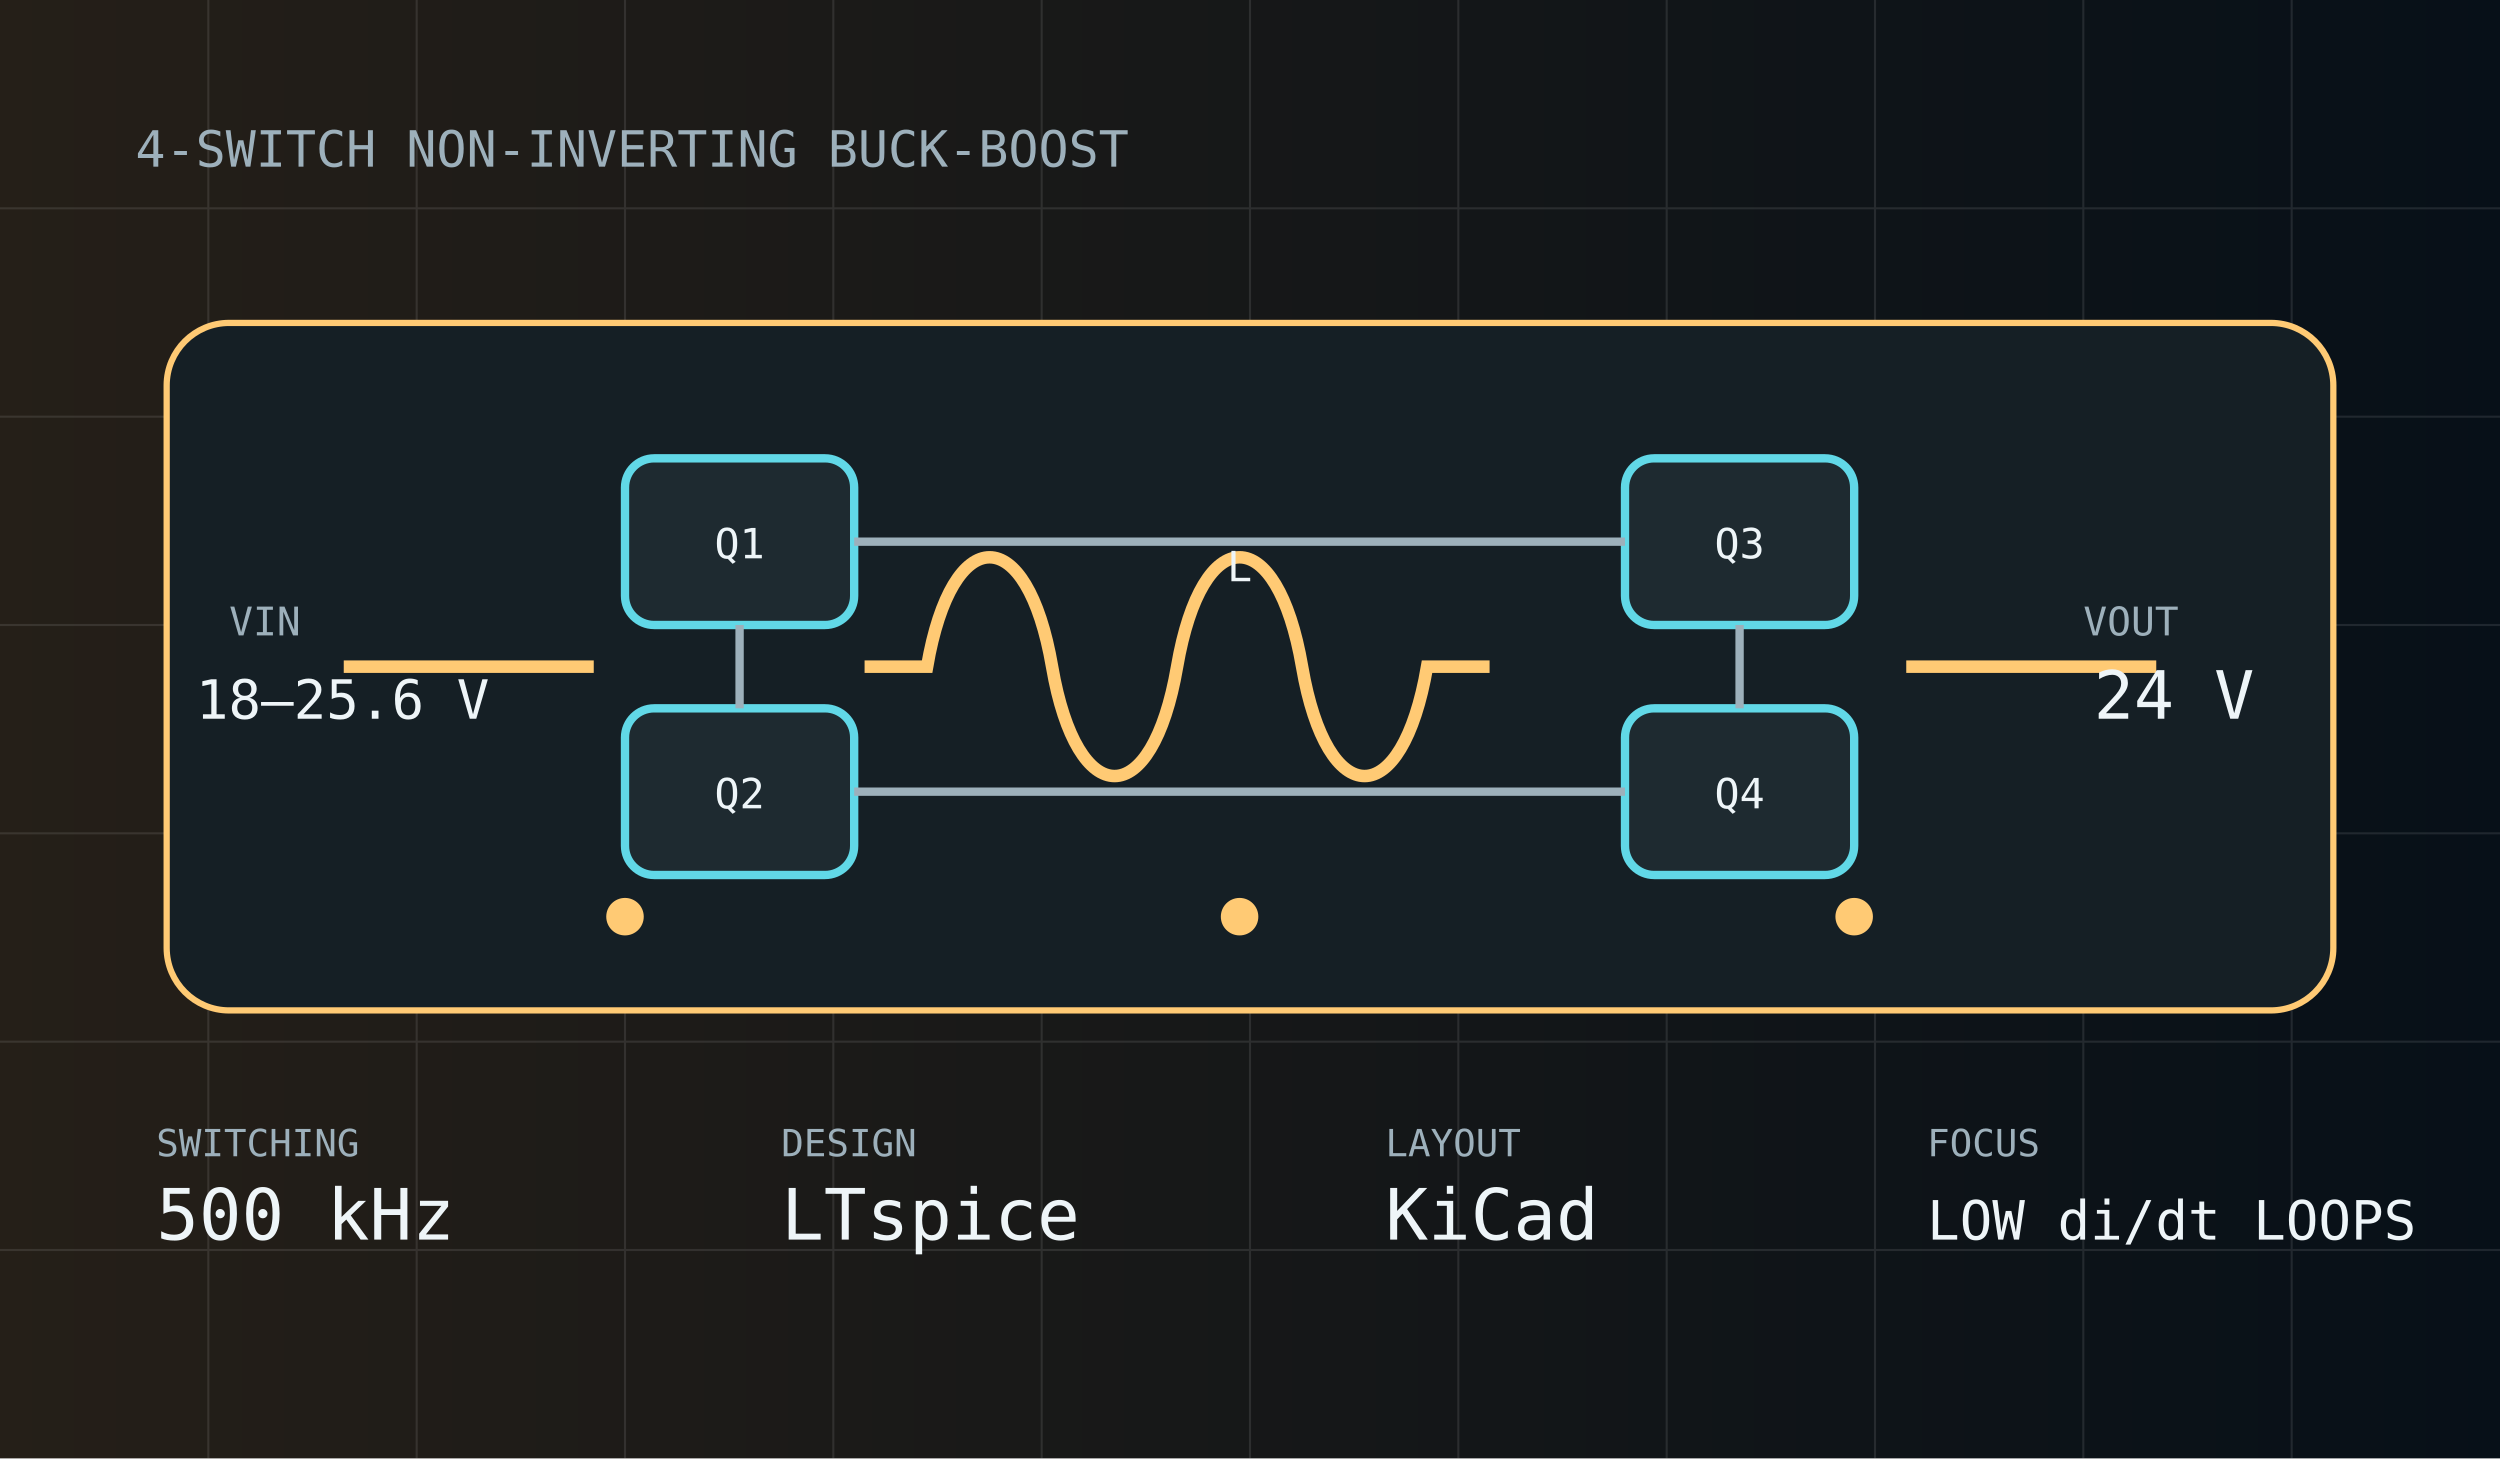
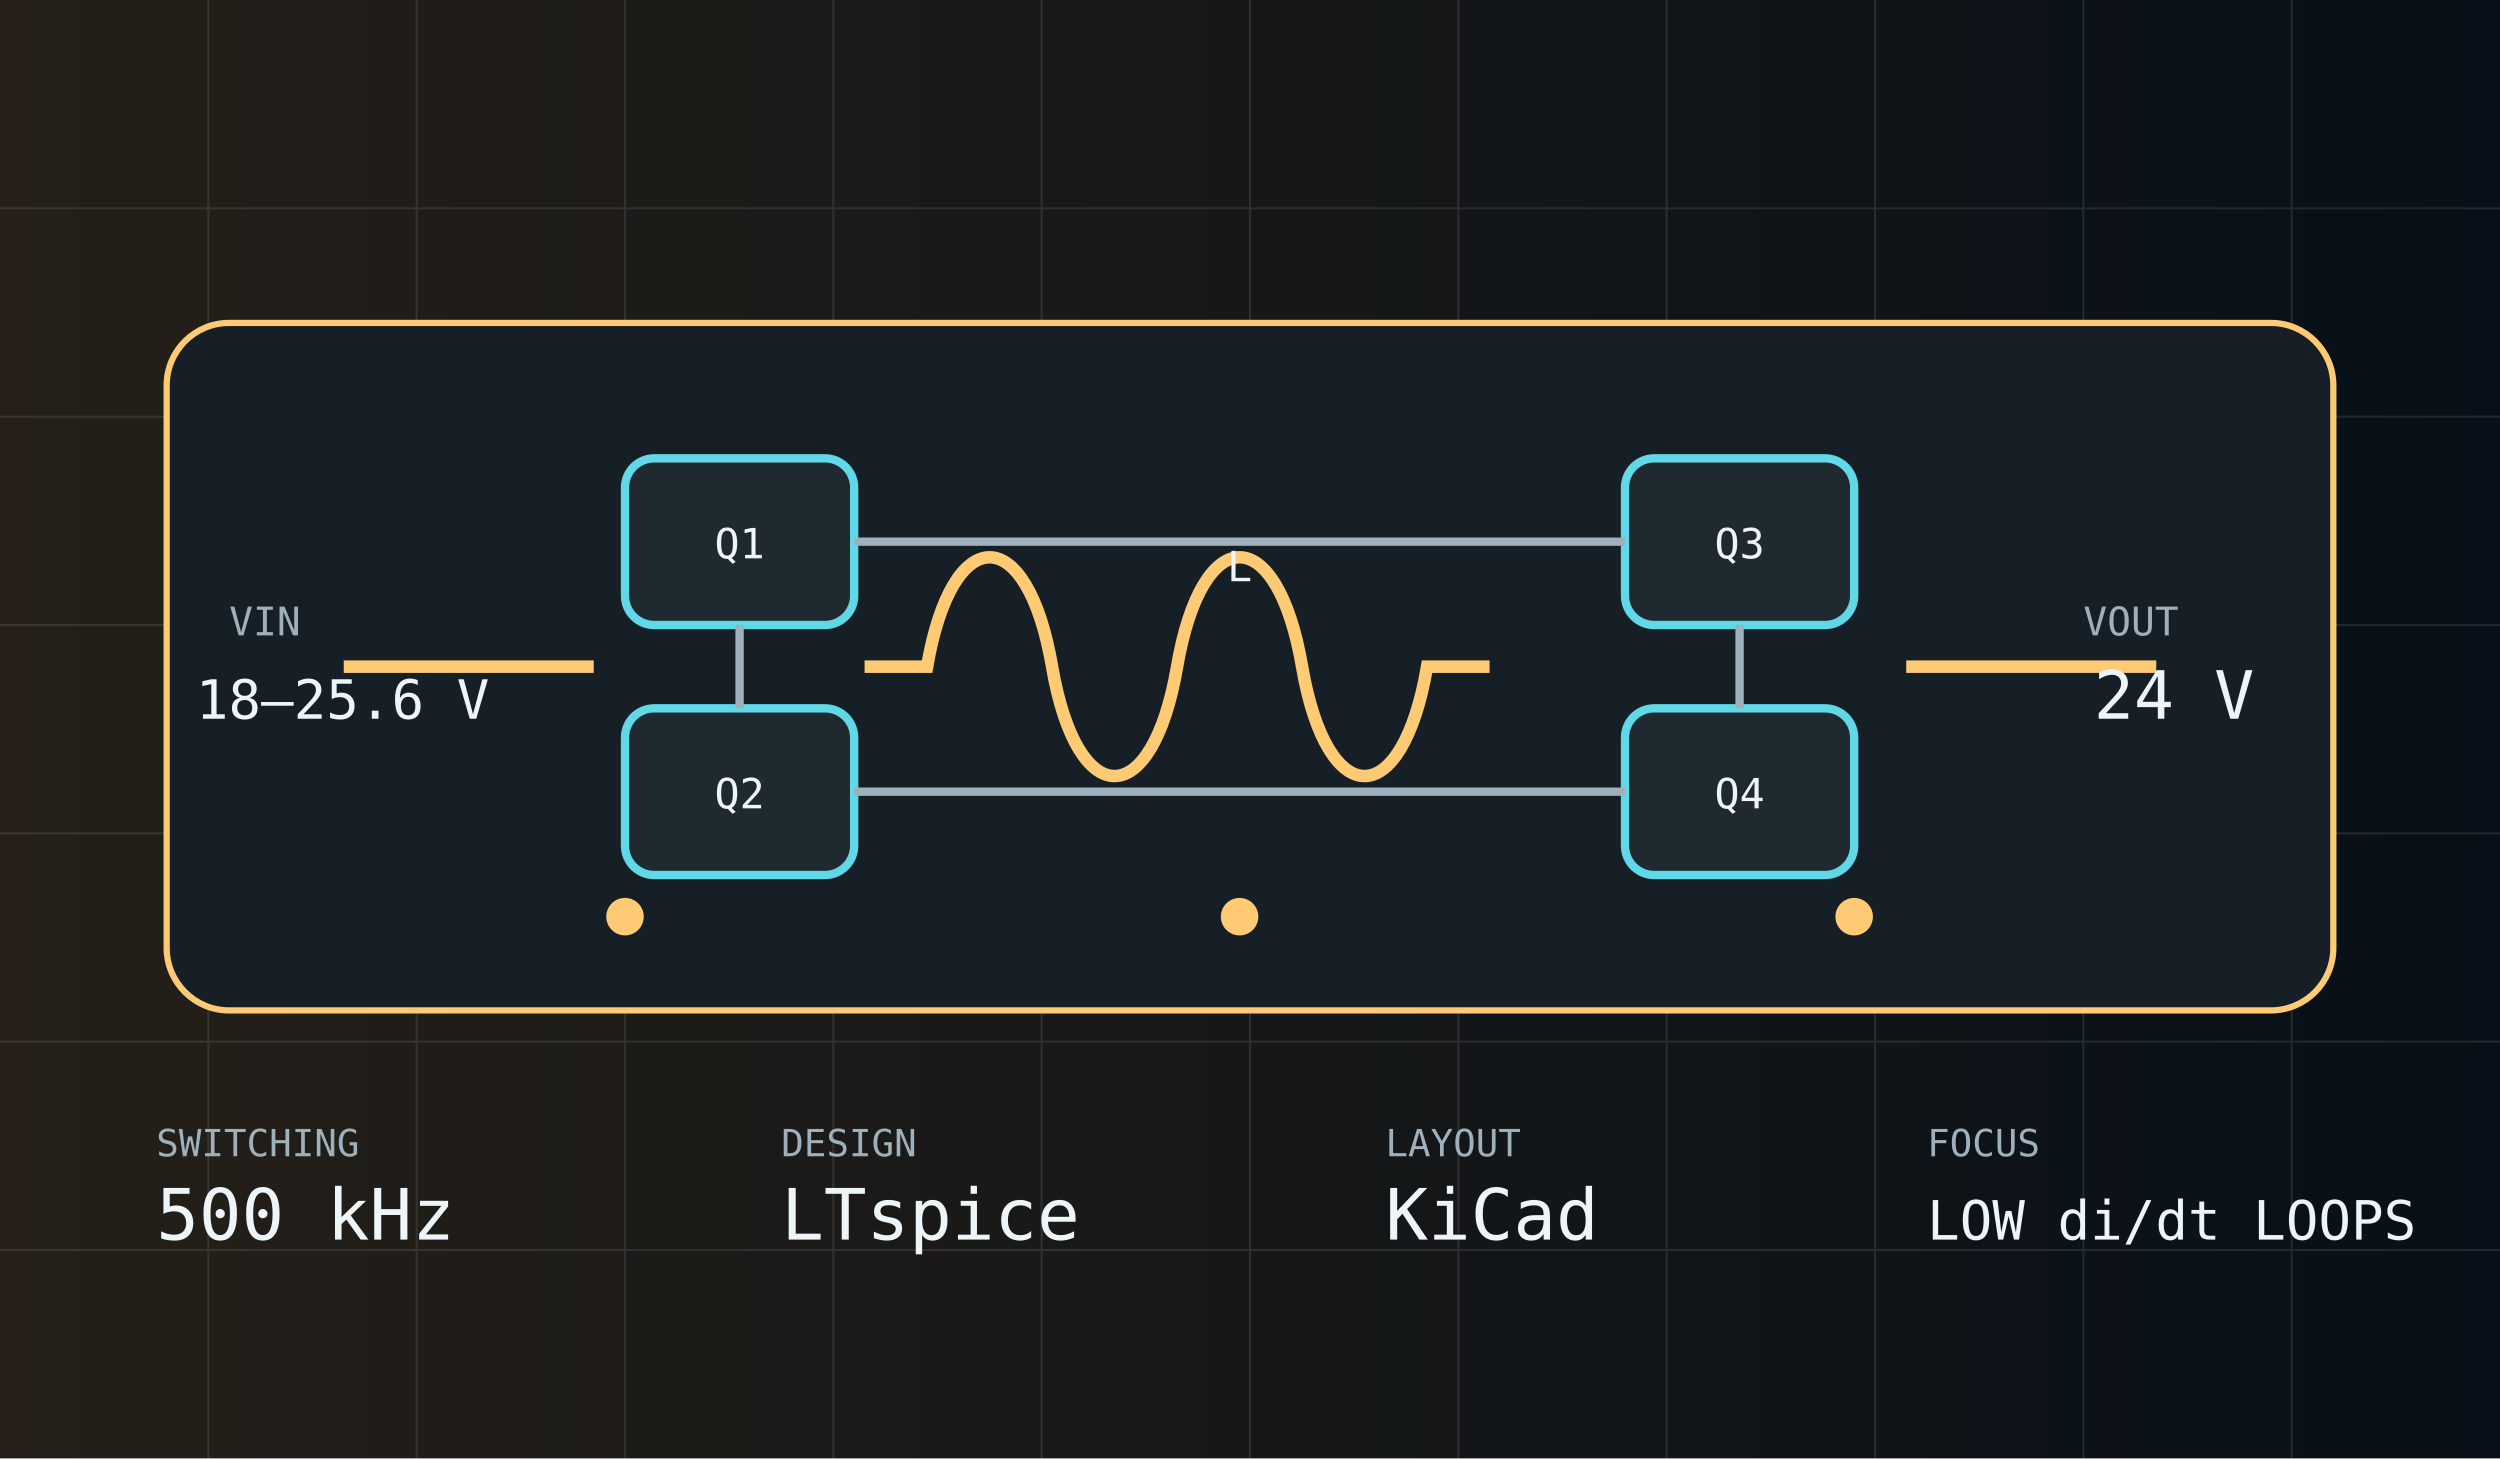
<svg xmlns="http://www.w3.org/2000/svg" viewBox="0 0 1200 700" role="img" aria-labelledby="t d">
  <defs>
    <linearGradient id="bg" x1="0" x2="1">
      <stop stop-color="#251f18" />
      <stop offset="1" stop-color="#071018" />
    </linearGradient>
    <linearGradient id="power" x1="0" x2="1">
      <stop stop-color="#ffca74" />
      <stop offset="1" stop-color="#ff8f79" />
    </linearGradient>
  </defs>
  <rect width="1200" height="700" fill="url(#bg)" />
  <g opacity=".1" stroke="#fff">
    <path d="M0 100H1200M0 200H1200M0 300H1200M0 400H1200M0 500H1200M0 600H1200" />
    <path d="M100 0V700M200 0V700M300 0V700M400 0V700M500 0V700M600 0V700M700 0V700M800 0V700M900 0V700M1000 0V700M1100 0V700" />
  </g>
-   <text x="65" y="80" fill="#9db0bb" font-family="monospace" font-size="24">4-SWITCH NON-INVERTING BUCK-BOOST</text>
  <g transform="translate(80 155)">
    <rect width="1040" height="330" rx="30" fill="#151f25" stroke="#ffca74" stroke-width="3" />
    <g stroke="#ffca74" stroke-width="6" fill="none">
      <path d="M85 165H205M835 165H955" />
      <path d="M335 165h30c12-70 48-70 60 0s48 70 60 0 48-70 60 0 48 70 60 0h30" />
    </g>
    <g fill="#1e2a30" stroke="#61d8e7" stroke-width="4">
      <rect x="220" y="65" width="110" height="80" rx="14" />
      <rect x="220" y="185" width="110" height="80" rx="14" />
      <rect x="700" y="65" width="110" height="80" rx="14" />
      <rect x="700" y="185" width="110" height="80" rx="14" />
    </g>
    <g fill="#eef5f8" font-family="monospace" font-size="20" text-anchor="middle">
      <text x="275" y="113">Q1</text>
      <text x="275" y="233">Q2</text>
      <text x="755" y="113">Q3</text>
      <text x="755" y="233">Q4</text>
      <text x="515" y="124">L</text>
    </g>
    <g stroke="#9db0bb" stroke-width="4">
      <path d="M330 105H700M330 225H700M275 145V185M755 145V185" />
    </g>
    <g font-family="monospace">
      <text x="30" y="150" fill="#9db0bb" font-size="19">VIN</text>
      <text x="14" y="190" fill="#eef5f8" font-size="26">18–25.6 V</text>
      <text x="920" y="150" fill="#9db0bb" font-size="19">VOUT</text>
      <text x="925" y="190" fill="#eef5f8" font-size="32">24 V</text>
    </g>
    <path d="M90 285H950" stroke="url(#power)" stroke-width="7" stroke-linecap="round" />
    <g fill="#ffca74">
      <circle cx="220" cy="285" r="9" />
      <circle cx="515" cy="285" r="9" />
      <circle cx="810" cy="285" r="9" />
    </g>
  </g>
  <g transform="translate(75 555)" font-family="monospace">
    <g>
      <text fill="#9db0bb" font-size="18">SWITCHING</text>
      <text y="40" fill="#eef5f8" font-size="34">500 kHz</text>
    </g>
    <g transform="translate(300)">
      <text fill="#9db0bb" font-size="18">DESIGN</text>
      <text y="40" fill="#eef5f8" font-size="34">LTspice</text>
    </g>
    <g transform="translate(590)">
      <text fill="#9db0bb" font-size="18">LAYOUT</text>
      <text y="40" fill="#eef5f8" font-size="34">KiCad</text>
    </g>
    <g transform="translate(850)">
      <text fill="#9db0bb" font-size="18">FOCUS</text>
      <text y="40" fill="#eef5f8" font-size="26">LOW di/dt LOOPS</text>
    </g>
  </g>
</svg>
